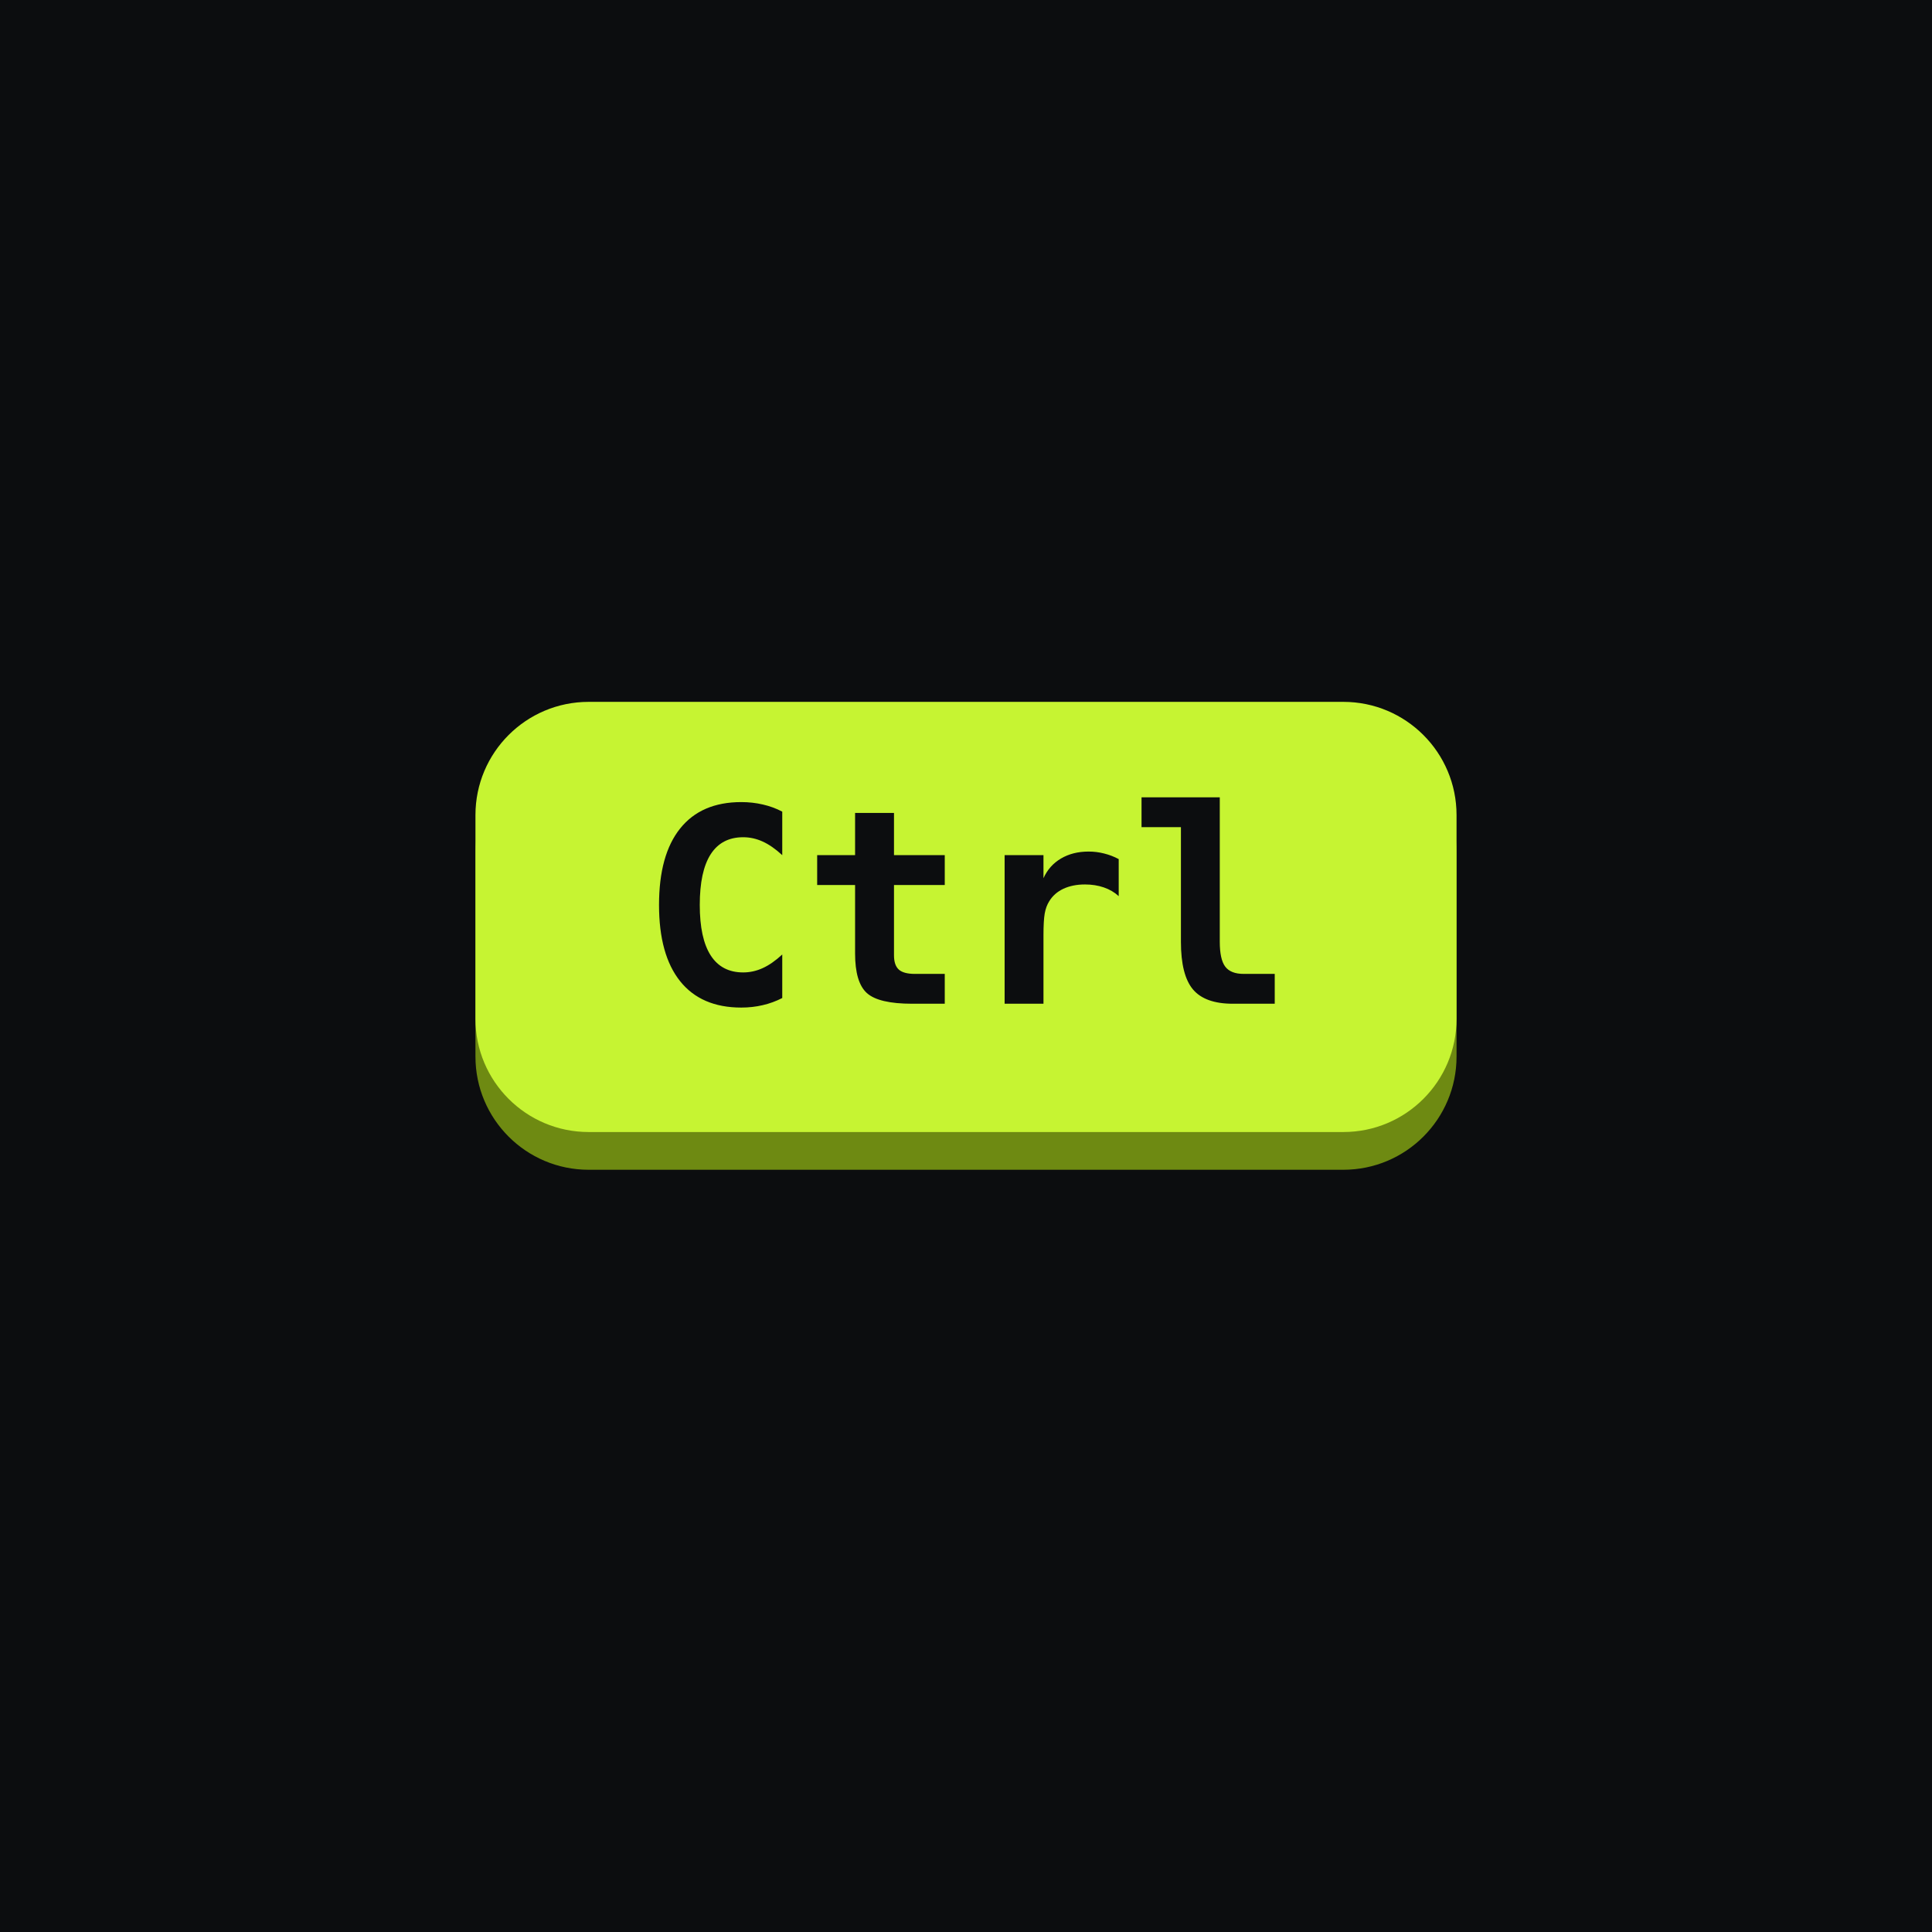
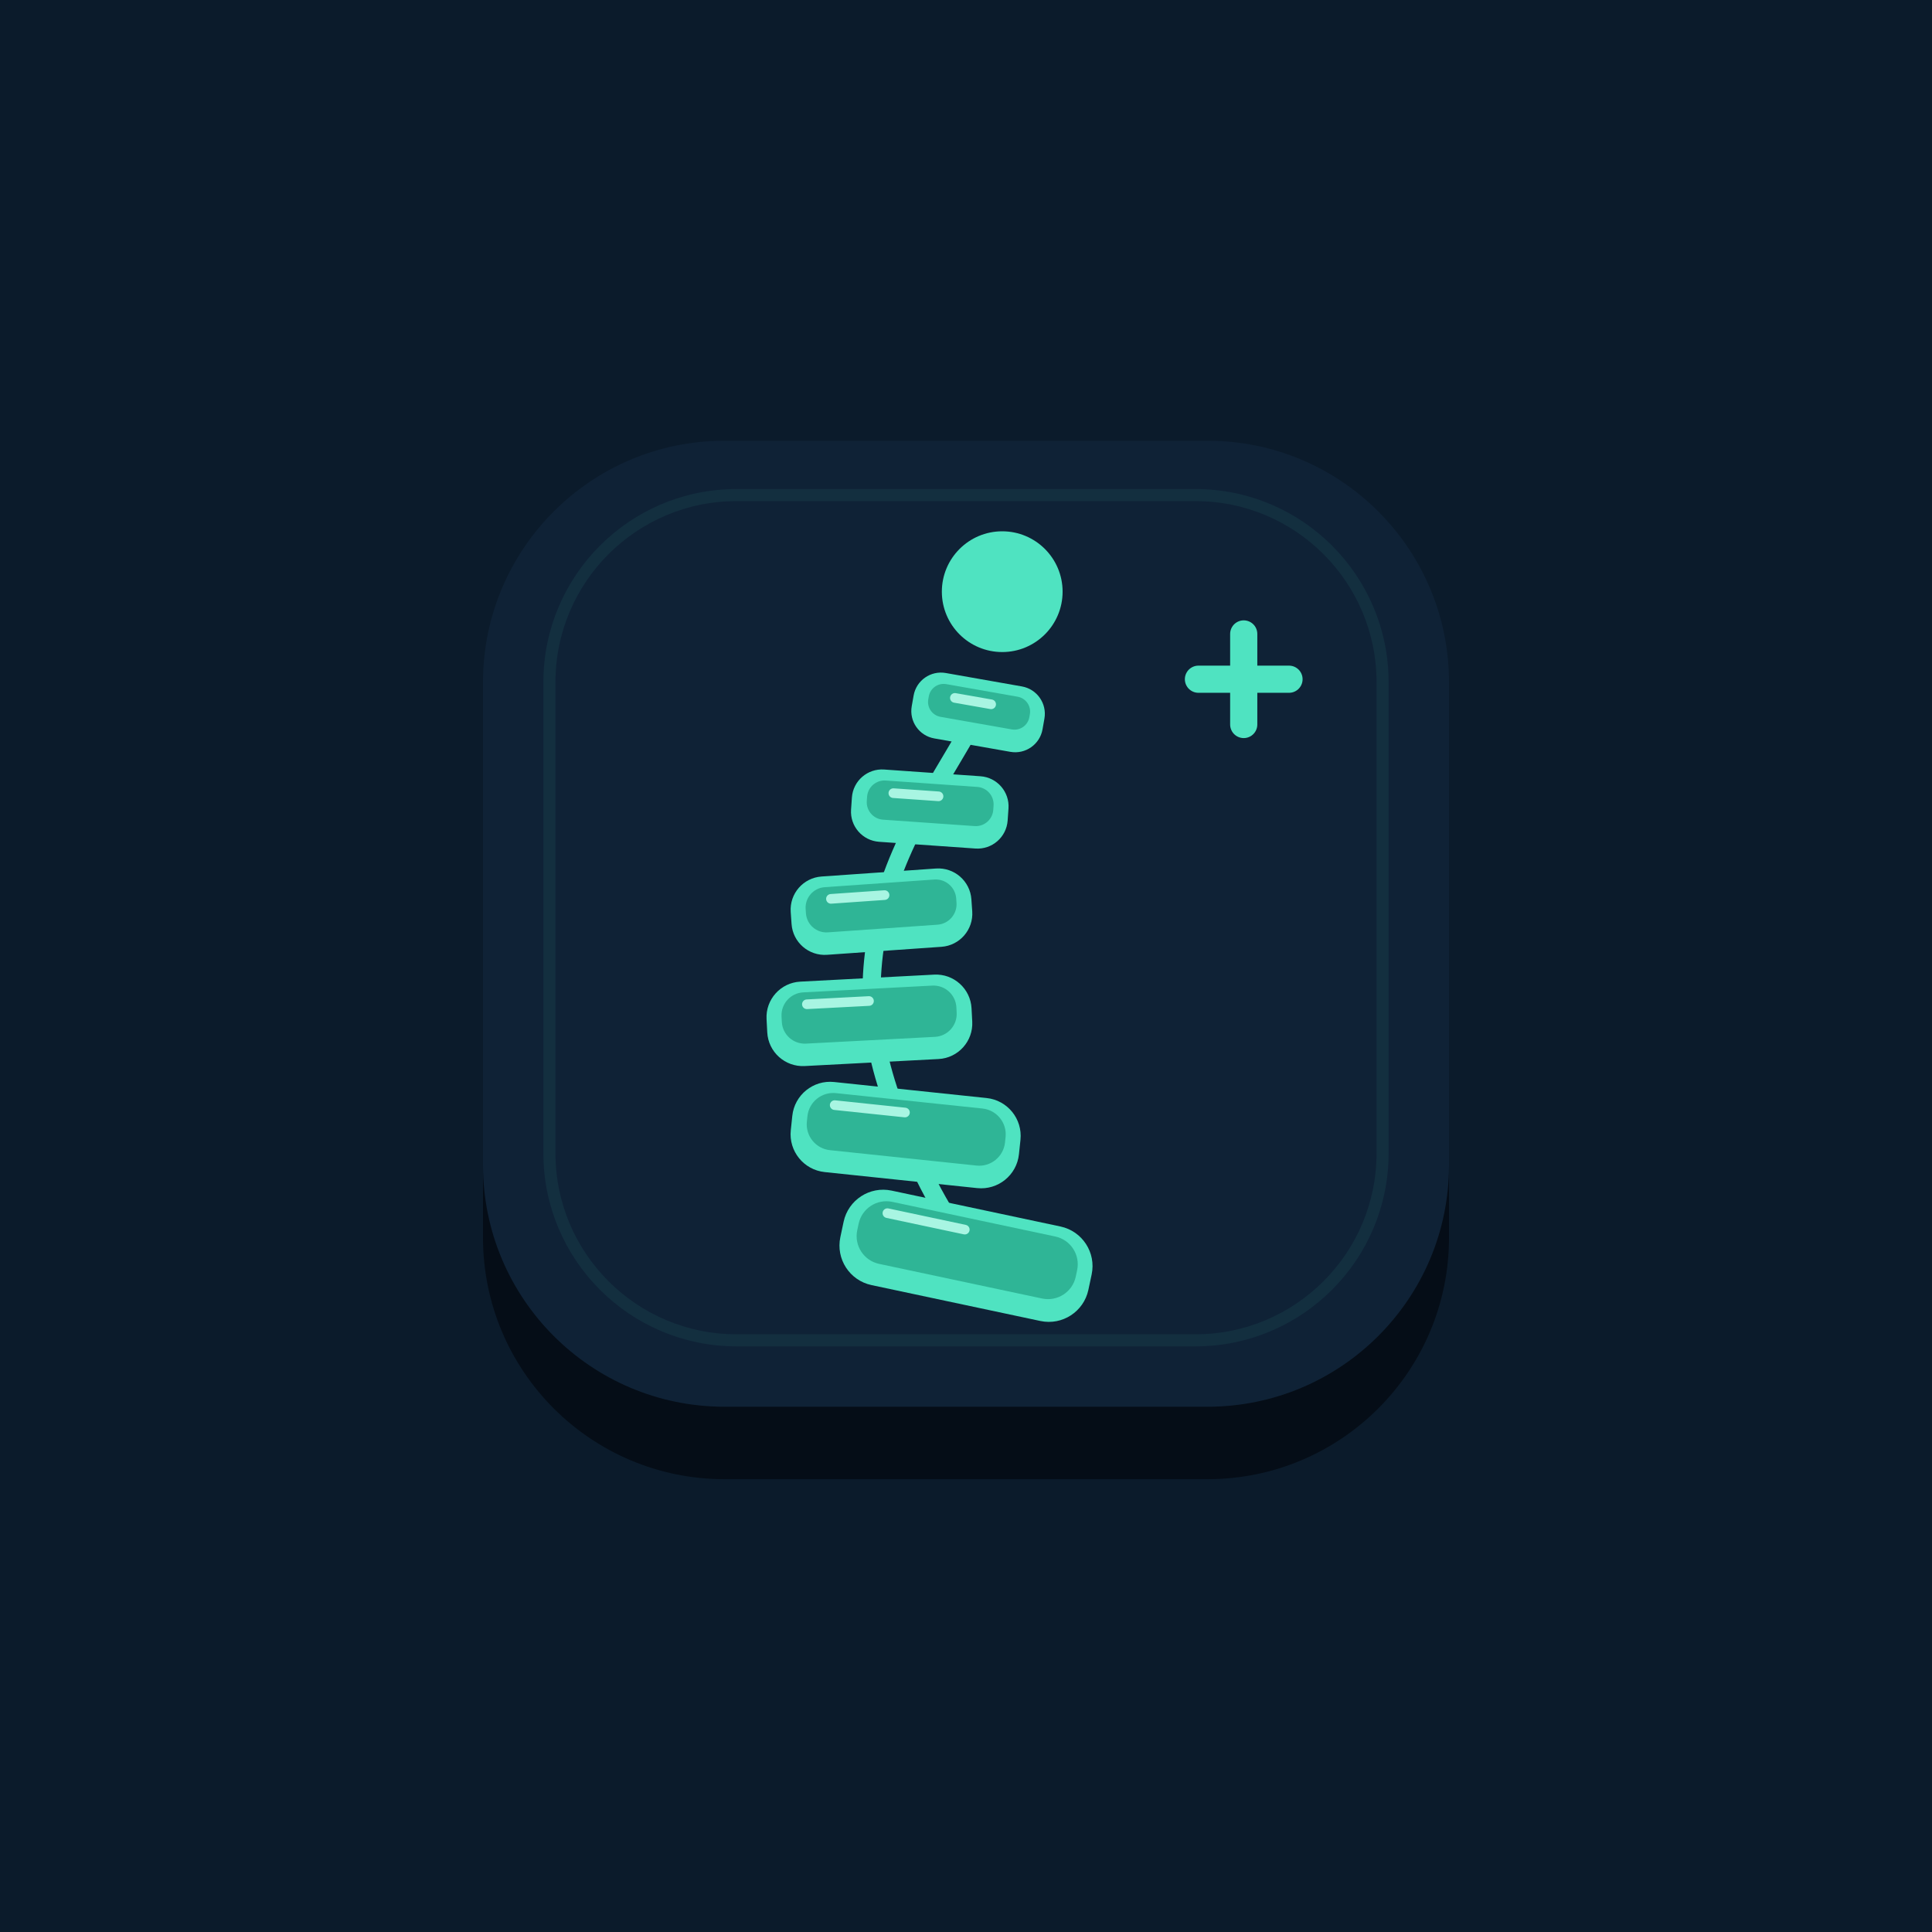
<svg xmlns="http://www.w3.org/2000/svg" viewBox="0 0 512 512">
-   <rect width="512" height="512" fill="#0C0D0F" />
-   <rect x="126" y="196" width="260" height="114" rx="30" fill="#6E8A12" />
-   <rect x="126" y="186" width="260" height="114" rx="30" fill="#C6F432" />
-   <text x="256" y="266" text-anchor="middle" font-family="JetBrains Mono, Menlo, monospace" font-weight="700" font-size="72" fill="#0C0D0F">Ctrl</text>
+   <rect width="512" height="512" fill="#0B1B2B" />
+   <g transform="translate(96 88) scale(1.6)">
+     <rect x="20" y="30" width="160" height="160" rx="40" fill="#050D17" />
+     <rect x="20" y="18" width="160" height="160" rx="40" fill="#0F2236" />
+     <rect x="31" y="27" width="138" height="140" rx="31" fill="none" stroke="#4FE3C1" stroke-opacity=".07" stroke-width="2" />
+     <g transform="translate(-6 7)">
+       <path d="M108 56 C 104 64, 95 76, 92 89 S 90 112, 96 126 S 104 140, 106 146" fill="none" stroke="#4FE3C1" stroke-width="3" stroke-linecap="round" />
+       <g transform="rotate(10 108 56)">
+         <rect x="97.0" y="50.5" width="22" height="11" rx="4.6" fill="#4FE3C1" />
+         <rect x="99.5" y="52.3" width="17" height="5.5" rx="2.5" fill="#2FB596" />
+         <rect x="103.0" y="53.5" width="7.7" height="1.6" rx=".8" fill="#A8F5E2" />
+       </g>
+       <g transform="rotate(4 100 72)">
+         <rect x="87.0" y="66.0" width="26" height="12" rx="5.0" fill="#4FE3C1" />
+         <rect x="89.5" y="67.8" width="21" height="6.5" rx="2.9" fill="#2FB596" />
+         <rect x="93.0" y="69.0" width="9.1" height="1.6" rx=".8" fill="#A8F5E2" />
+       </g>
+       <g transform="rotate(-4 92 89)">
+         <rect x="77.0" y="82.5" width="30" height="13" rx="5.5" fill="#4FE3C1" />
+         <rect x="79.5" y="84.3" width="25" height="7.5" rx="3.4" fill="#2FB596" />
+         <rect x="83.0" y="85.5" width="10.5" height="1.6" rx=".8" fill="#A8F5E2" />
+       </g>
+       <g transform="rotate(-3 90 107)">
+         <rect x="73.0" y="100.0" width="34" height="14" rx="5.9" fill="#4FE3C1" />
+         <rect x="75.5" y="101.8" width="29" height="8.5" rx="3.8" fill="#2FB596" />
+         <rect x="79.0" y="103.0" width="11.9" height="1.6" rx=".8" fill="#A8F5E2" />
+       </g>
+       <g transform="rotate(6 96 126)">
+         <rect x="77.0" y="118.5" width="38" height="15" rx="6.3" fill="#4FE3C1" />
+         <rect x="79.5" y="120.3" width="33" height="9.5" rx="4.3" fill="#2FB596" />
+         <rect x="83.0" y="121.5" width="13.3" height="1.6" rx=".8" fill="#A8F5E2" />
+       </g>
+       <g transform="rotate(12 106 146)">
+         <rect x="85.0" y="138.0" width="42" height="16" rx="6.7" fill="#4FE3C1" />
+         <rect x="87.5" y="139.8" width="37" height="10.5" rx="4.7" fill="#2FB596" />
+         <rect x="91.0" y="141.0" width="14.7" height="1.6" rx=".8" fill="#A8F5E2" />
+       </g>
+       <circle cx="112" cy="36" r="10" fill="#4FE3C1" />
+     </g>
+     <path d="M146 50v15M138.5 57.5h15" stroke="#4FE3C1" stroke-width="4.5" stroke-linecap="round" />
+   </g>
</svg>
